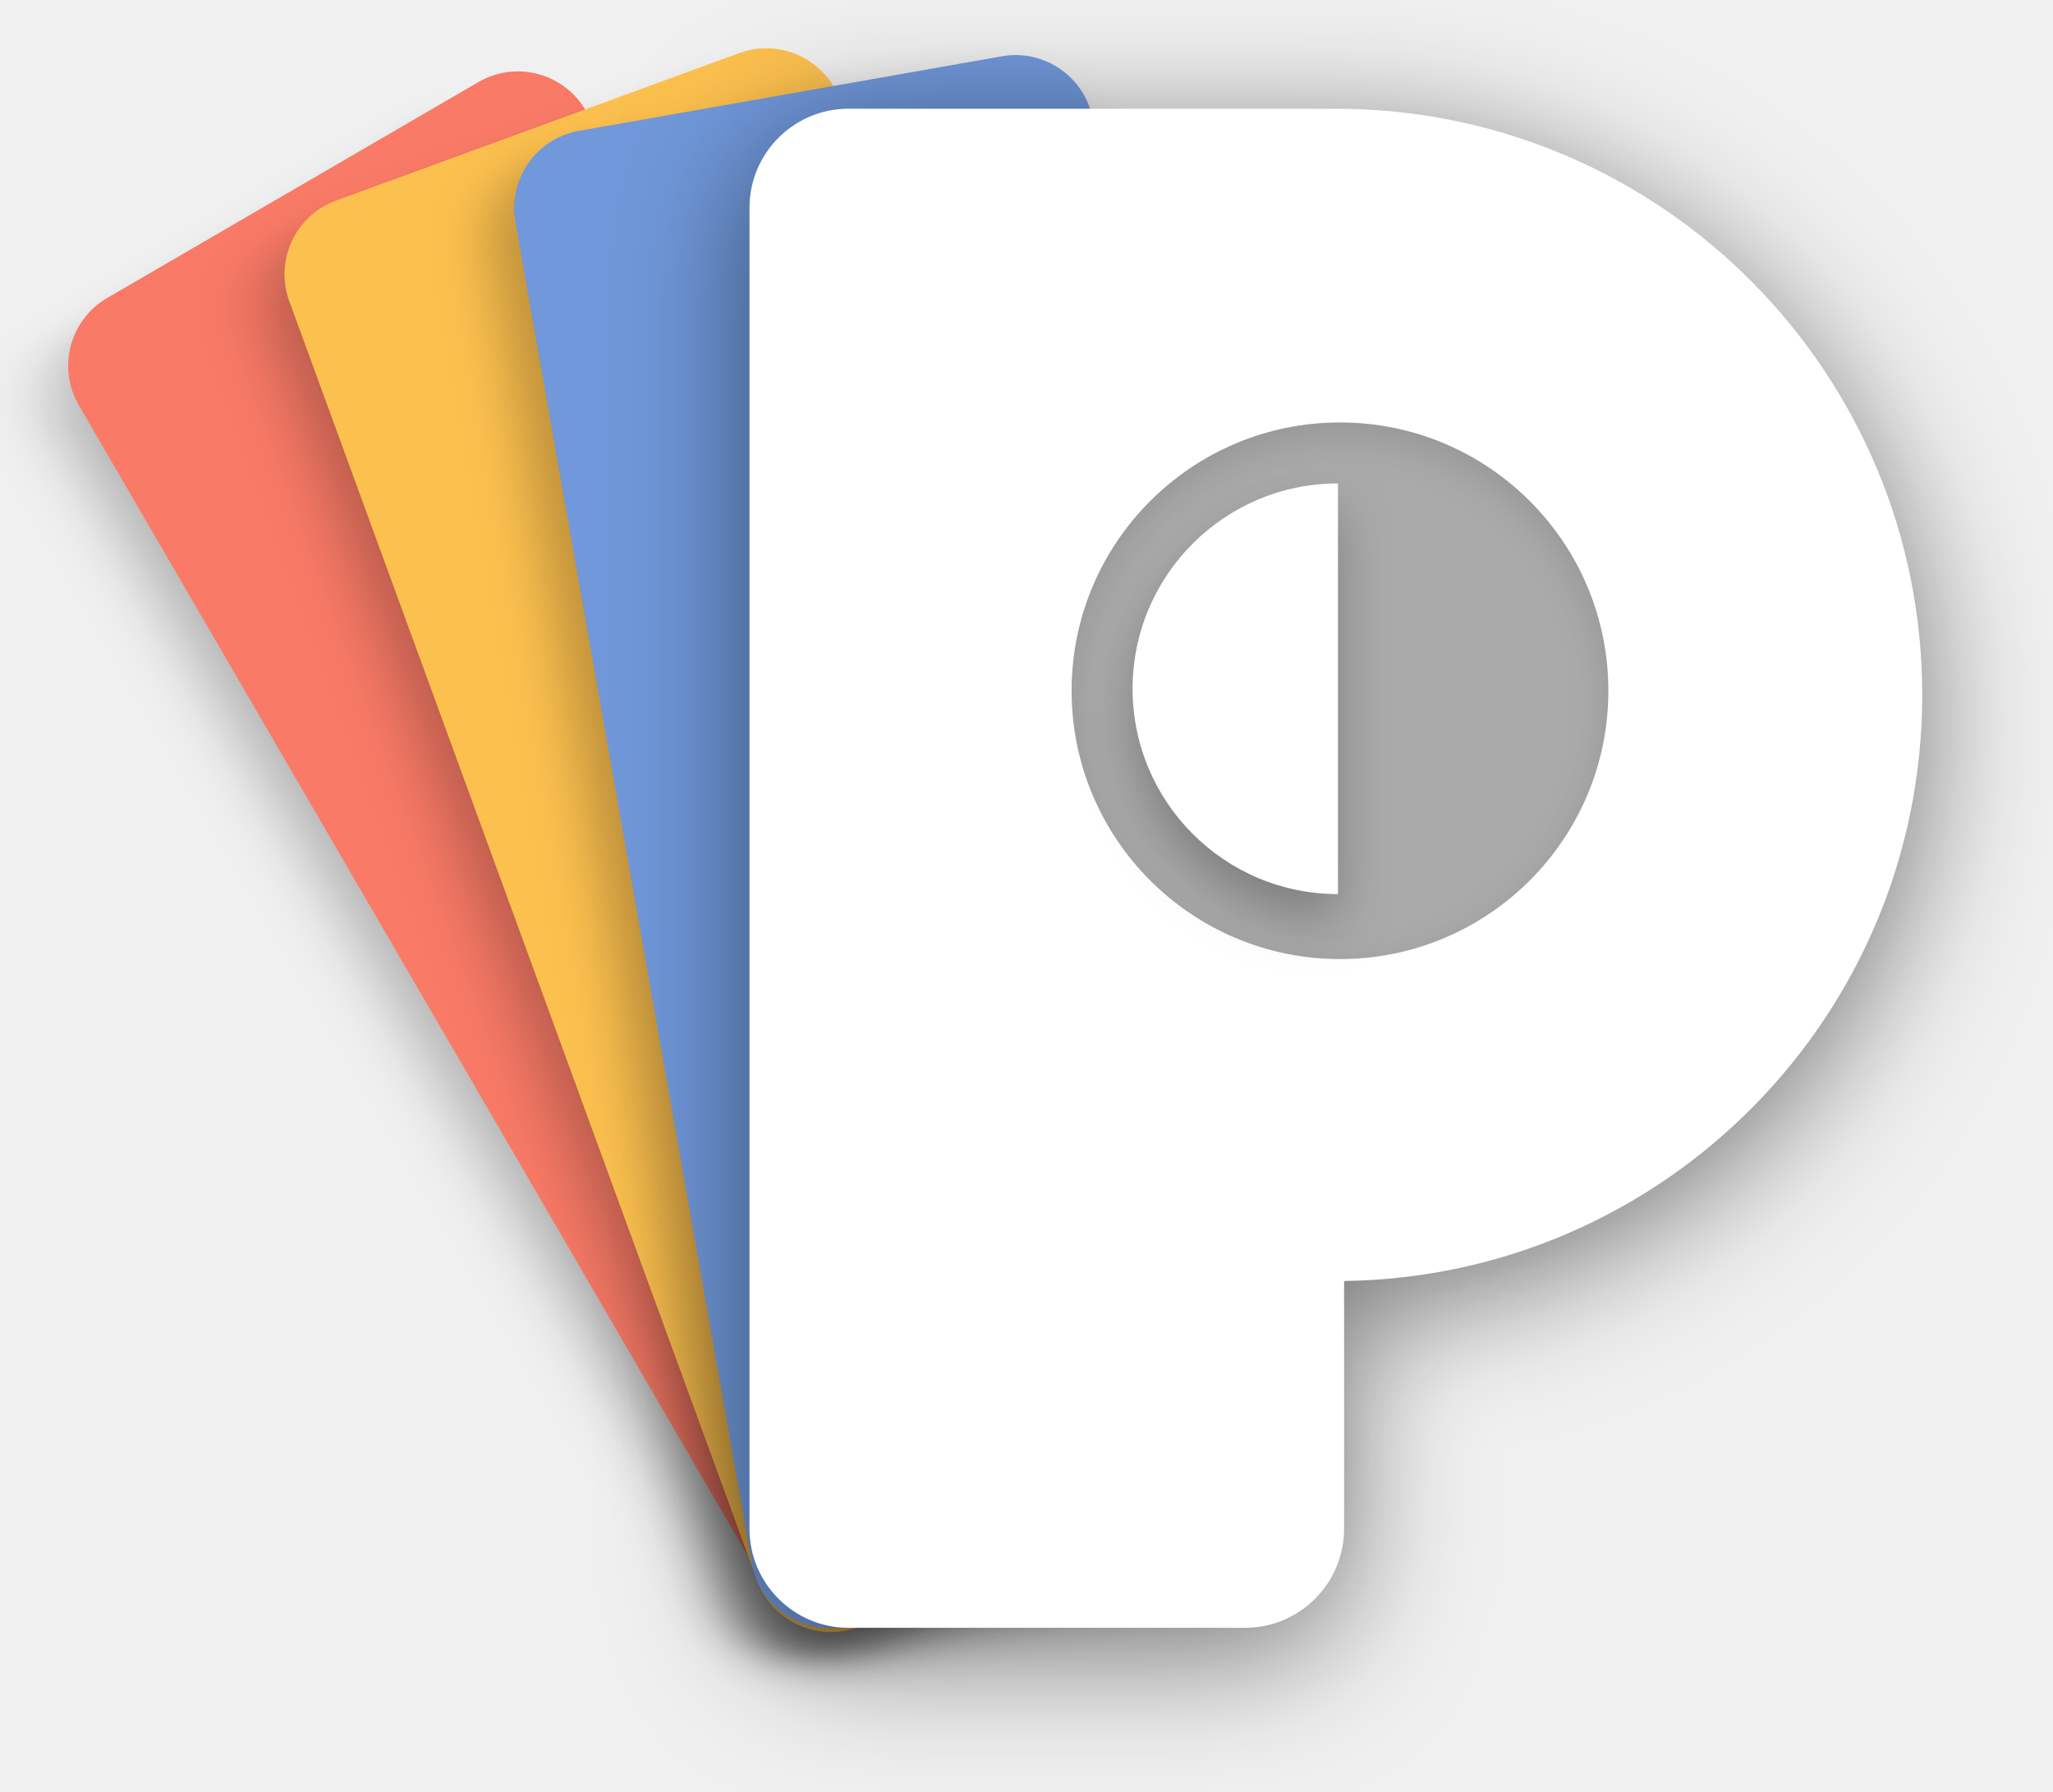
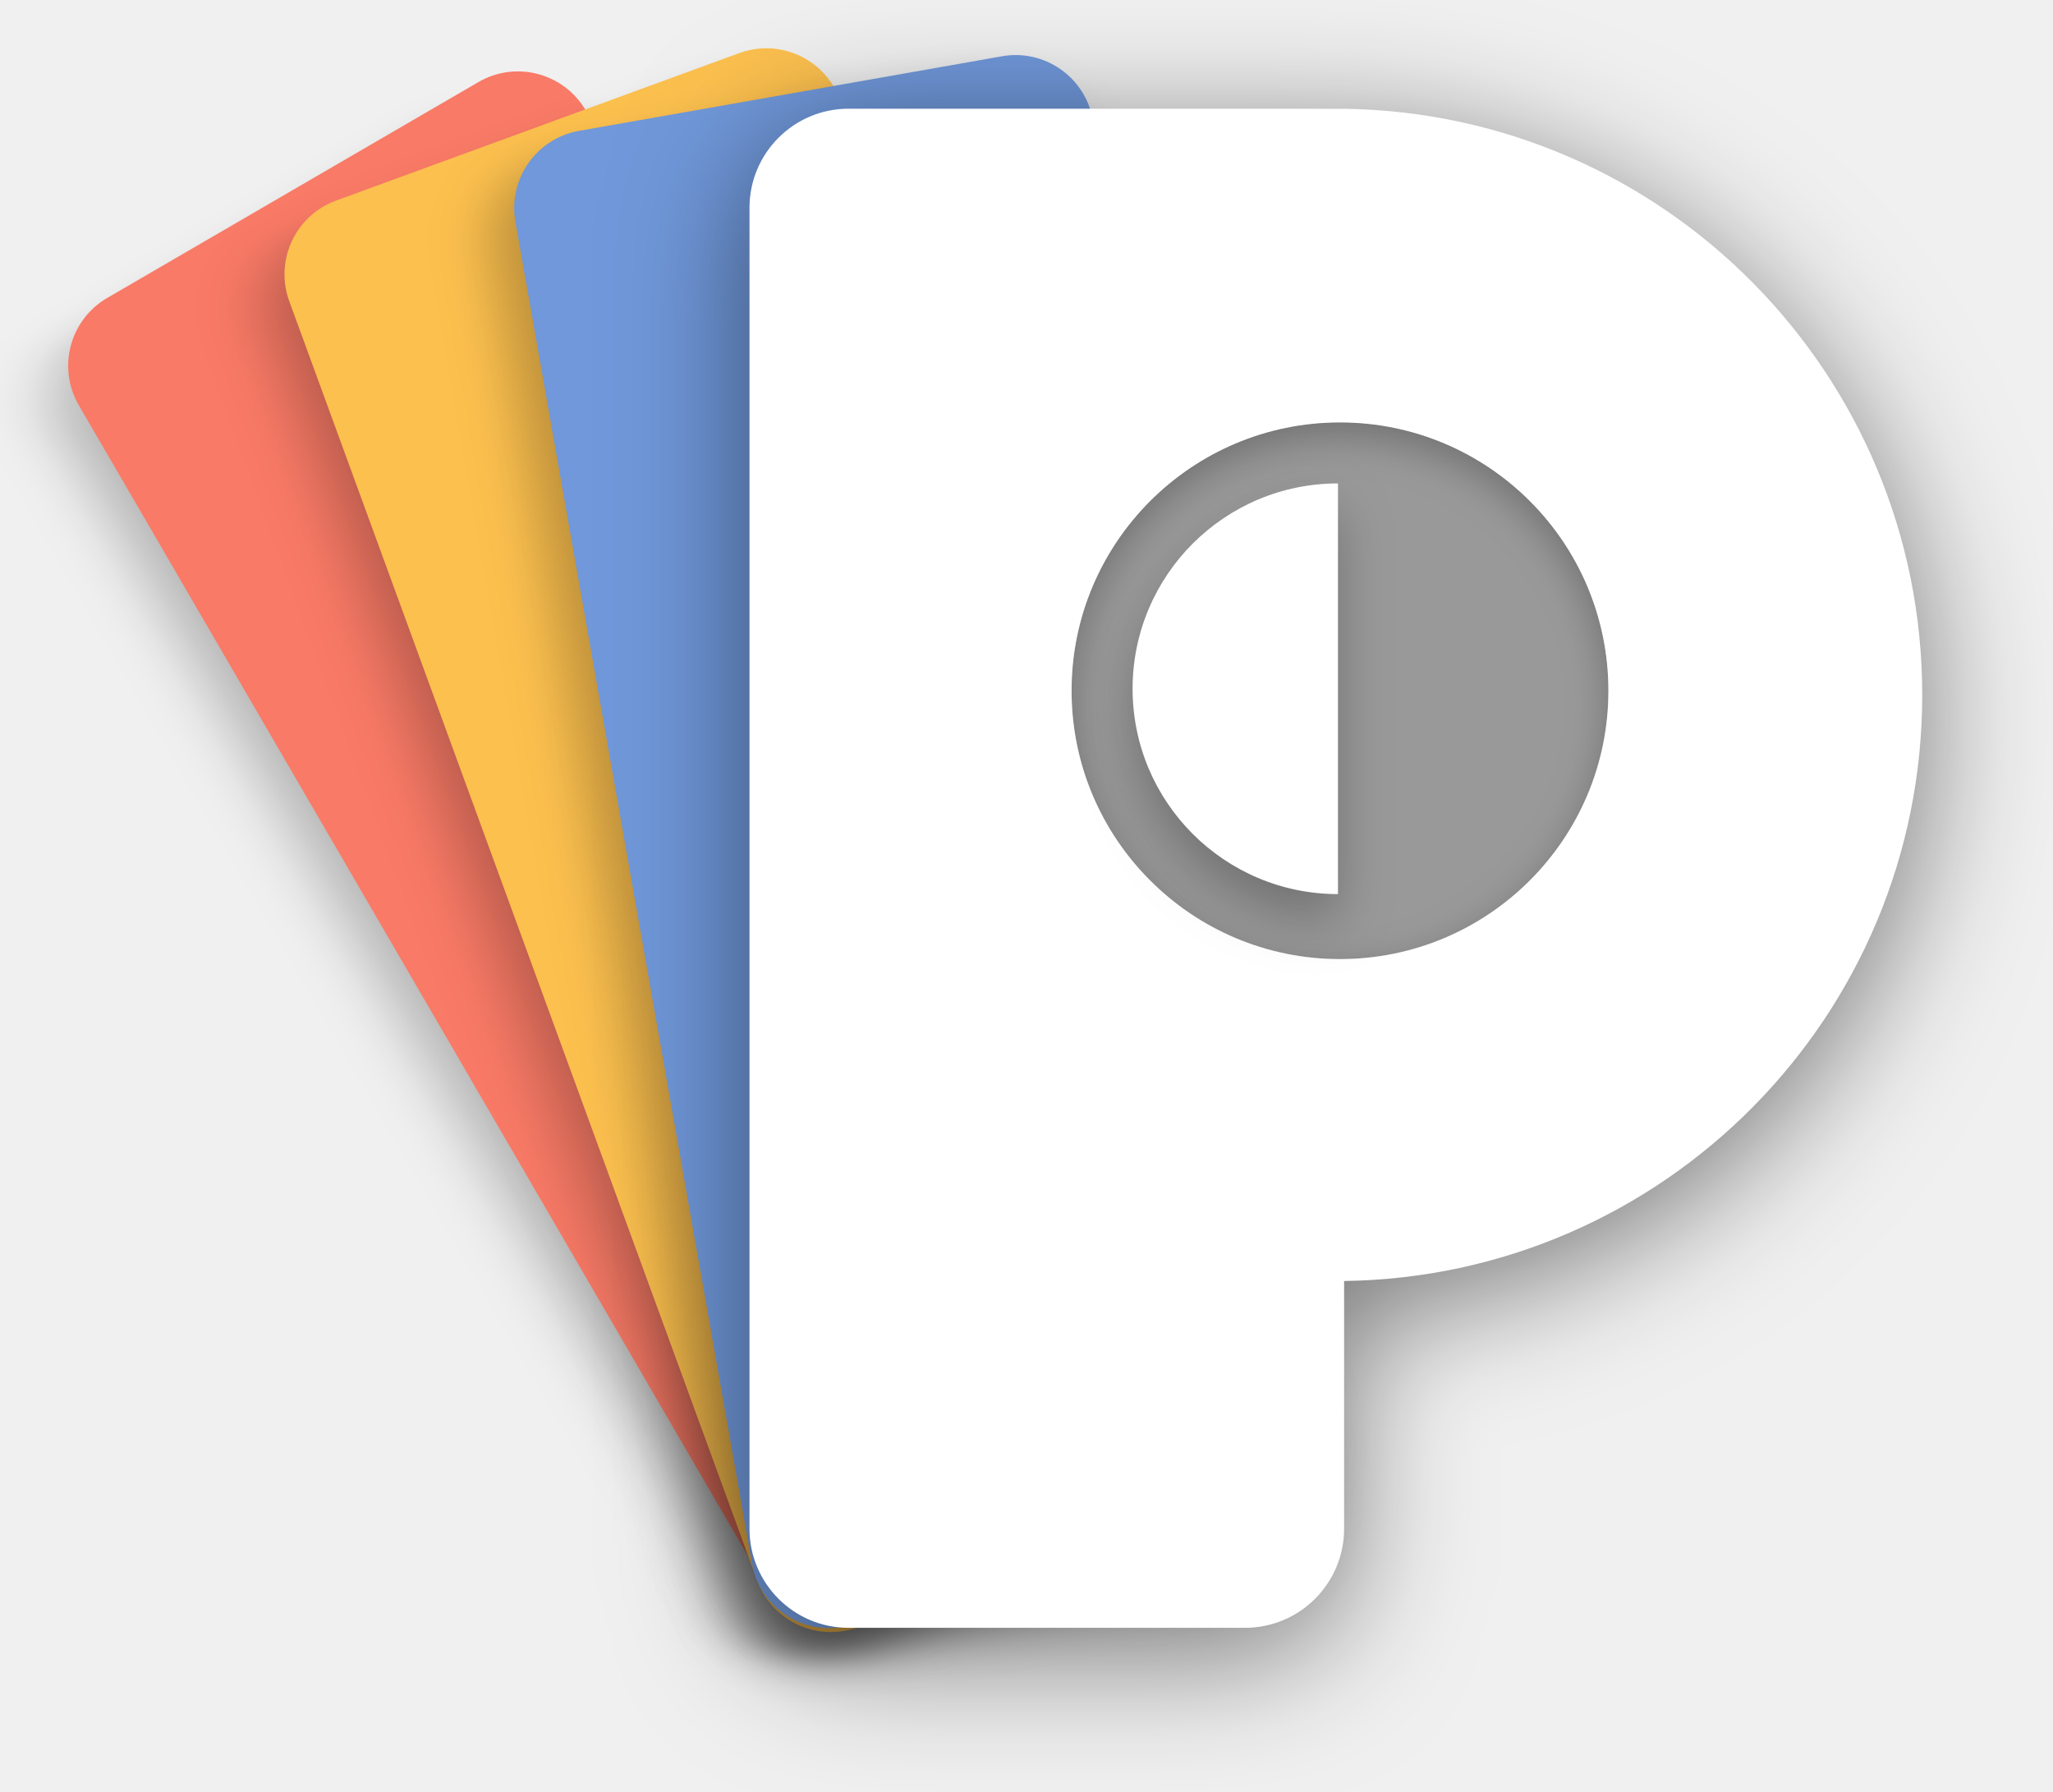
<svg xmlns="http://www.w3.org/2000/svg" xmlns:xlink="http://www.w3.org/1999/xlink" width="157px" height="137px" viewBox="0 0 157 137" version="1.1">
  <defs>
    <rect id="path-1" x="26.17" y="5.657" width="44.842" height="116.162" rx="6" />
    <filter x="-20.1%" y="-4.3%" width="131.2%" height="112.1%" filterUnits="objectBoundingBox" id="filter-2">
      <feOffset dx="-2" dy="2" in="SourceAlpha" result="shadowOffsetOuter1" />
      <feGaussianBlur stdDeviation="2" in="shadowOffsetOuter1" result="shadowBlurOuter1" />
      <feColorMatrix values="0 0 0 0 0   0 0 0 0 0   0 0 0 0 0  0 0 0 0.26 0" type="matrix" in="shadowBlurOuter1" />
    </filter>
    <rect id="path-3" x="35.649" y="5.164" width="44.842" height="116.162" rx="6" />
    <filter x="-20.1%" y="-4.3%" width="131.2%" height="112.1%" filterUnits="objectBoundingBox" id="filter-4">
      <feOffset dx="-2" dy="2" in="SourceAlpha" result="shadowOffsetOuter1" />
      <feGaussianBlur stdDeviation="2" in="shadowOffsetOuter1" result="shadowBlurOuter1" />
      <feColorMatrix values="0 0 0 0 0   0 0 0 0 0   0 0 0 0 0  0 0 0 0.26 0" type="matrix" in="shadowBlurOuter1" />
    </filter>
    <rect id="path-5" x="45.118" y="5.272" width="44.842" height="116.162" rx="6" />
    <filter x="-20.1%" y="-4.3%" width="131.2%" height="112.1%" filterUnits="objectBoundingBox" id="filter-6">
      <feOffset dx="-2" dy="2" in="SourceAlpha" result="shadowOffsetOuter1" />
      <feGaussianBlur stdDeviation="2" in="shadowOffsetOuter1" result="shadowBlurOuter1" />
      <feColorMatrix values="0 0 0 0 0   0 0 0 0 0   0 0 0 0 0  0 0 0 0.26 0" type="matrix" in="shadowBlurOuter1" />
    </filter>
    <path d="M61.889,7.313 C57.715,7.313 54.316,10.705 54.316,14.89 L54.316,115.898 C54.316,120.077 57.706,123.475 61.889,123.475 L92.217,123.475 C96.39,123.475 99.789,120.082 99.789,115.898 L99.789,96.955 C124.264,96.618 144,76.681 144,52.136 C144,27.592 124.264,7.655 99.789,7.317 L61.889,7.313 Z" id="path-7" />
    <filter x="-17.8%" y="-12.1%" width="135.7%" height="127.5%" filterUnits="objectBoundingBox" id="filter-8">
      <feOffset dx="0" dy="2" in="SourceAlpha" result="shadowOffsetOuter1" />
      <feGaussianBlur stdDeviation="5" in="shadowOffsetOuter1" result="shadowBlurOuter1" />
      <feColorMatrix values="0 0 0 0 0   0 0 0 0 0   0 0 0 0 0  0 0 0 0.5 0" type="matrix" in="shadowBlurOuter1" />
    </filter>
    <ellipse id="path-9" cx="20.526" cy="20.518" rx="20.526" ry="20.518" />
    <filter x="-4.9%" y="-4.9%" width="109.7%" height="109.7%" filterUnits="objectBoundingBox" id="filter-10">
      <feGaussianBlur stdDeviation="1.5" in="SourceAlpha" result="shadowBlurInner1" />
      <feOffset dx="0" dy="1" in="shadowBlurInner1" result="shadowOffsetInner1" />
      <feComposite in="shadowOffsetInner1" in2="SourceAlpha" operator="arithmetic" k2="-1" k3="1" result="shadowInnerInner1" />
-       <feColorMatrix values="0 0 0 0 0   0 0 0 0 0   0 0 0 0 0  0 0 0 0.12 0" type="matrix" in="shadowInnerInner1" />
+       <feColorMatrix values="0 0 0 0 0   0 0 0 0 0   0 0 0 0 0  0 0 0 0.26 0" type="matrix" in="shadowInnerInner1" />
    </filter>
    <path d="M20.373,36.066 C20.373,36.066 20.373,4.663 20.373,4.663 C11.698,4.663 4.665,11.693 4.665,20.365 C4.665,29.037 11.698,36.066 20.373,36.066 Z" id="path-11" />
    <filter x="-44.6%" y="-15.9%" width="189.1%" height="144.6%" filterUnits="objectBoundingBox" id="filter-12">
      <feOffset dx="0" dy="2" in="SourceAlpha" result="shadowOffsetOuter1" />
      <feGaussianBlur stdDeviation="2" in="shadowOffsetOuter1" result="shadowBlurOuter1" />
      <feColorMatrix values="0 0 0 0 0   0 0 0 0 0   0 0 0 0 0  0 0 0 0.26 0" type="matrix" in="shadowBlurOuter1" />
    </filter>
  </defs>
  <g id="Page-1" stroke="none" stroke-width="1" fill="none" fill-rule="evenodd">
    <g id="logo" transform="translate(3, 1)">
      <g id="Rectangle-4-Copy-2" transform="translate(48.59093, 63.73771) rotate(-30.17775) translate(-48.59093, -63.73771) ">
        <use fill="black" fill-opacity="1" filter="url(#filter-2)" xlink:href="#path-1" />
        <use fill="#F97A66" fill-rule="evenodd" xlink:href="#path-1" />
      </g>
      <g id="Rectangle-4-Copy" transform="translate(58.06965, 63.24516) rotate(-20.09157) translate(-58.06965, -63.24516) ">
        <use fill="black" fill-opacity="1" filter="url(#filter-4)" xlink:href="#path-3" />
        <use fill="#FCC04E" fill-rule="evenodd" xlink:href="#path-3" />
      </g>
      <g id="Rectangle-4" transform="translate(67.53872, 63.35279) rotate(-10) translate(-67.53872, -63.35279) ">
        <use fill="black" fill-opacity="1" filter="url(#filter-6)" xlink:href="#path-5" />
        <use fill="#7098DA" fill-rule="evenodd" xlink:href="#path-5" />
      </g>
      <g id="Combined-Shape">
        <use fill="black" fill-opacity="1" filter="url(#filter-8)" xlink:href="#path-7" />
        <use fill="#FFFFFF" fill-rule="evenodd" xlink:href="#path-7" />
      </g>
      <g id="Group" transform="translate(78.94737, 31.30303)">
        <g id="Oval">
-           <use fill="#AAAAAA" fill-rule="evenodd" xlink:href="#path-9" />
+           <use fill="#999999" fill-rule="evenodd" xlink:href="#path-9" />
          <use fill="black" fill-opacity="1" filter="url(#filter-10)" xlink:href="#path-9" />
        </g>
        <g id="Oval-Copy-2">
          <use fill="black" fill-opacity="1" filter="url(#filter-12)" xlink:href="#path-11" />
          <use fill="#FFFFFF" fill-rule="evenodd" xlink:href="#path-11" />
        </g>
      </g>
    </g>
  </g>
</svg>
